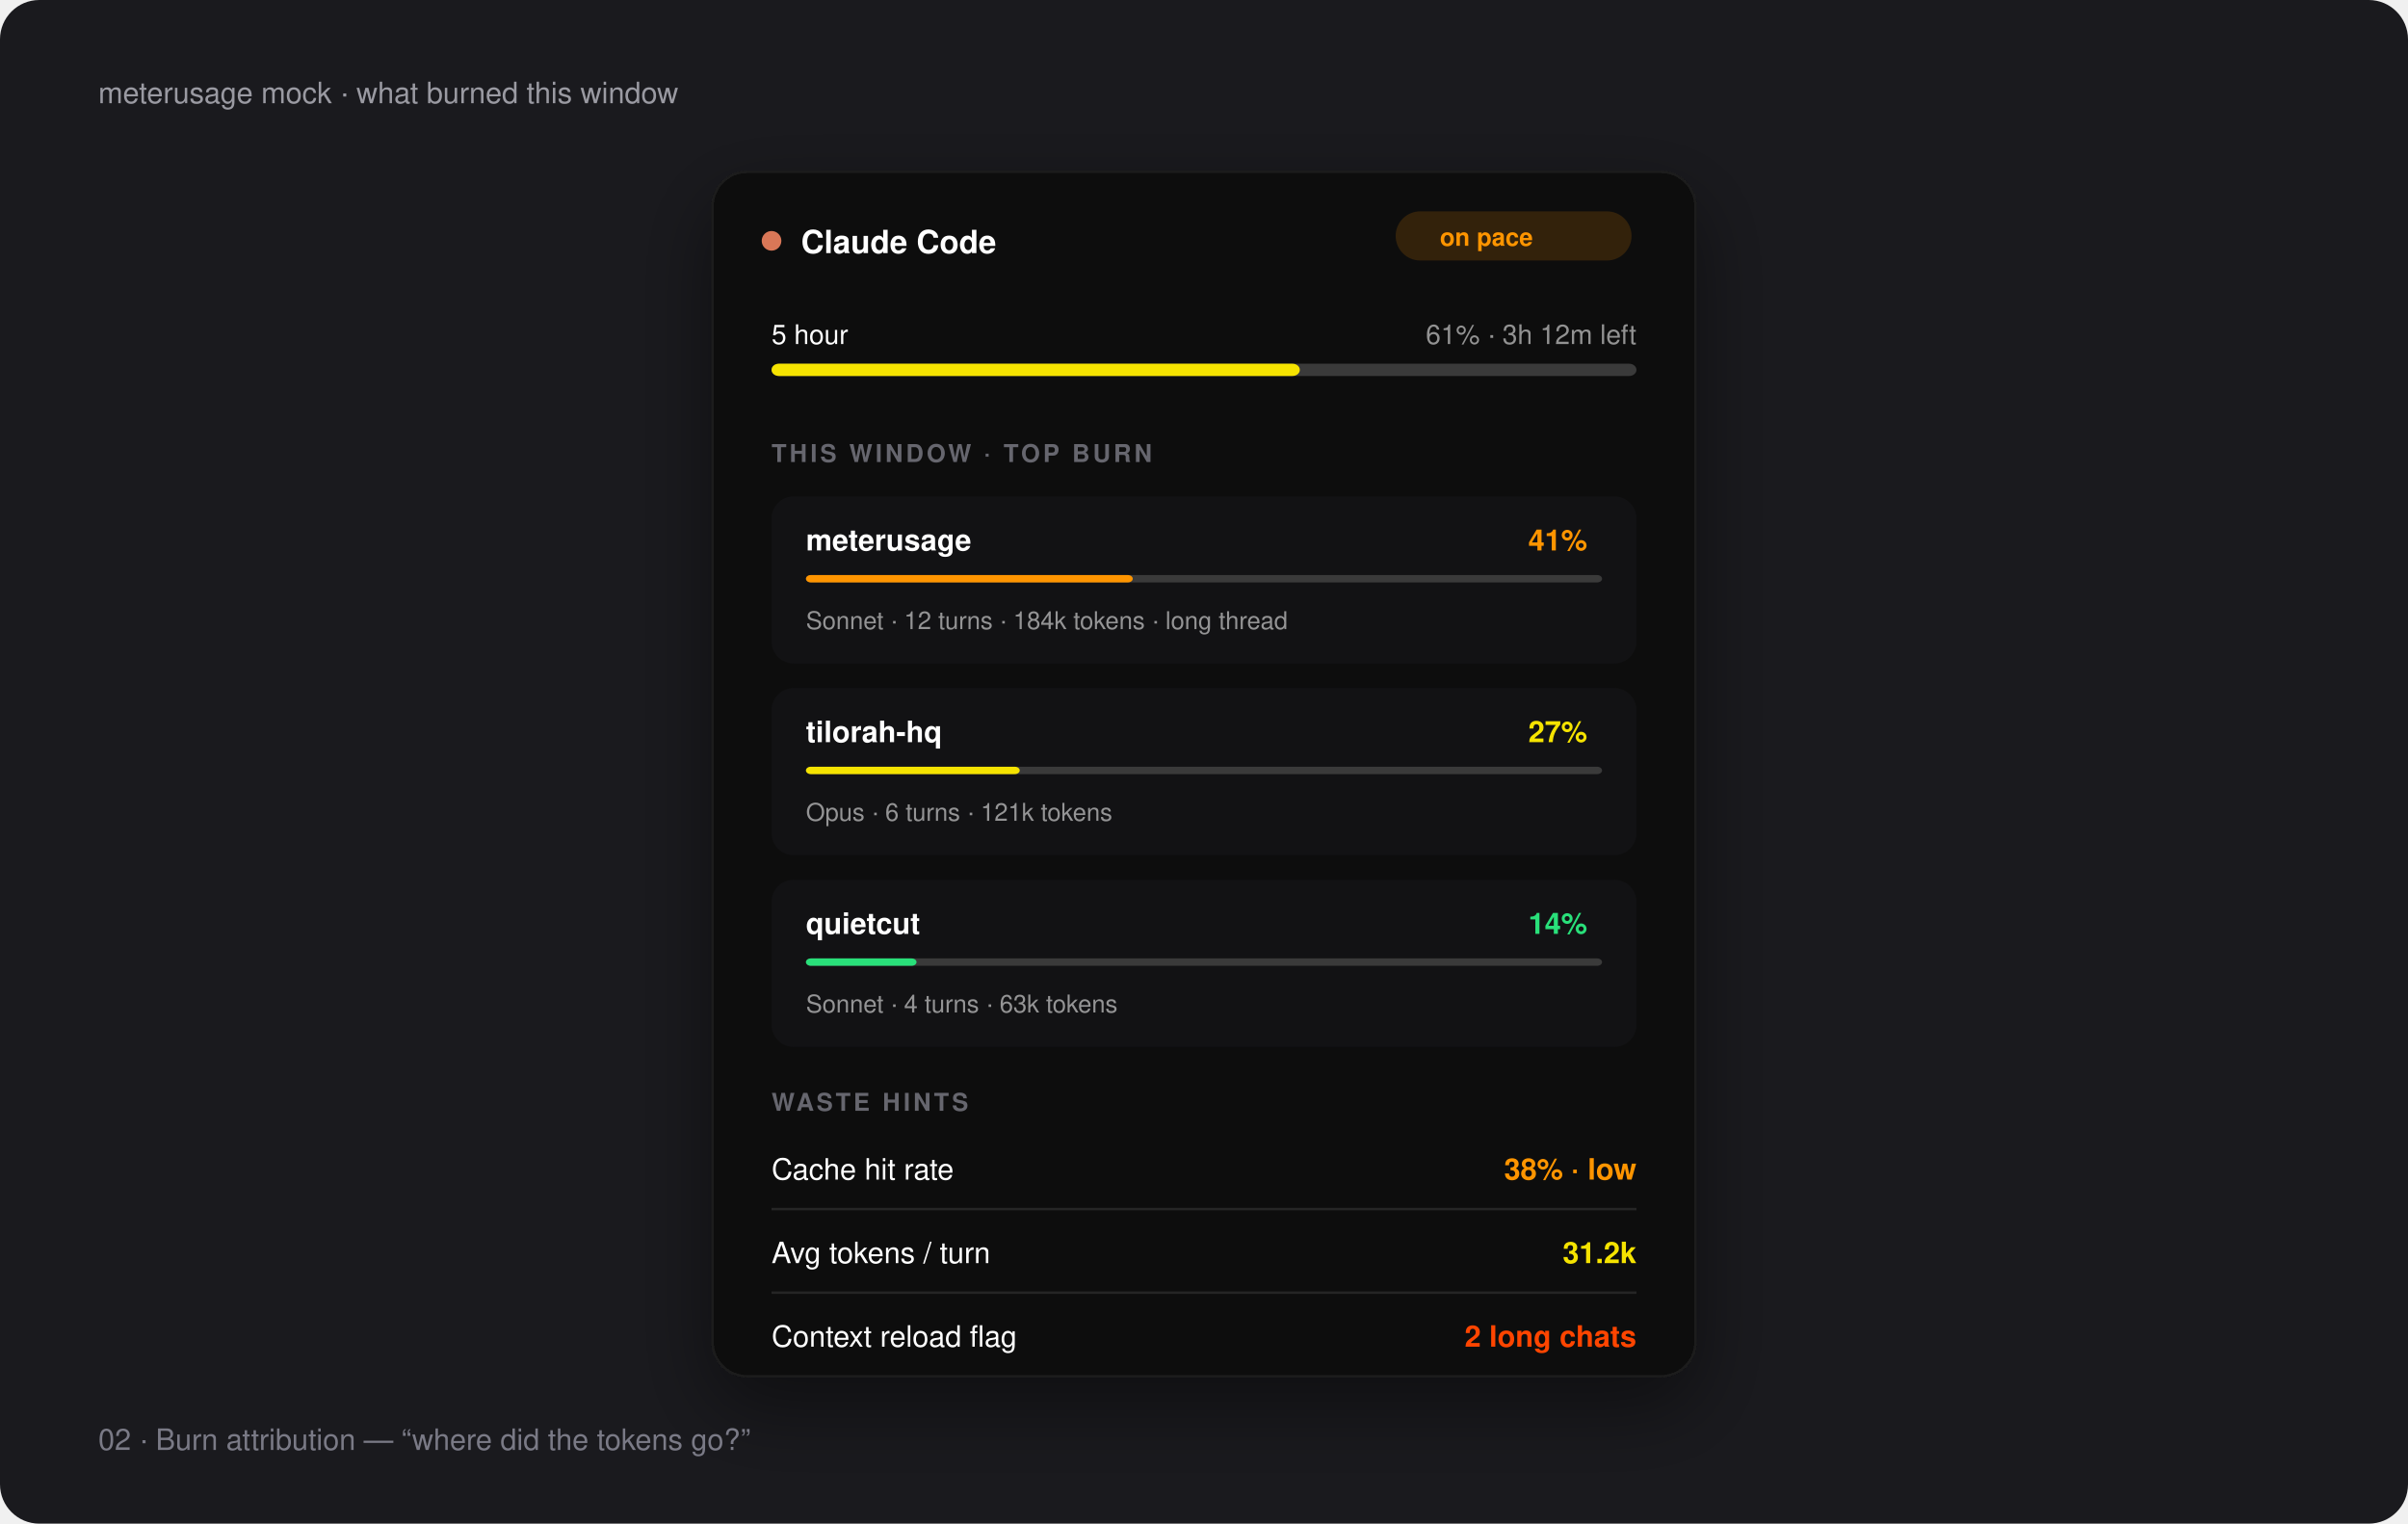
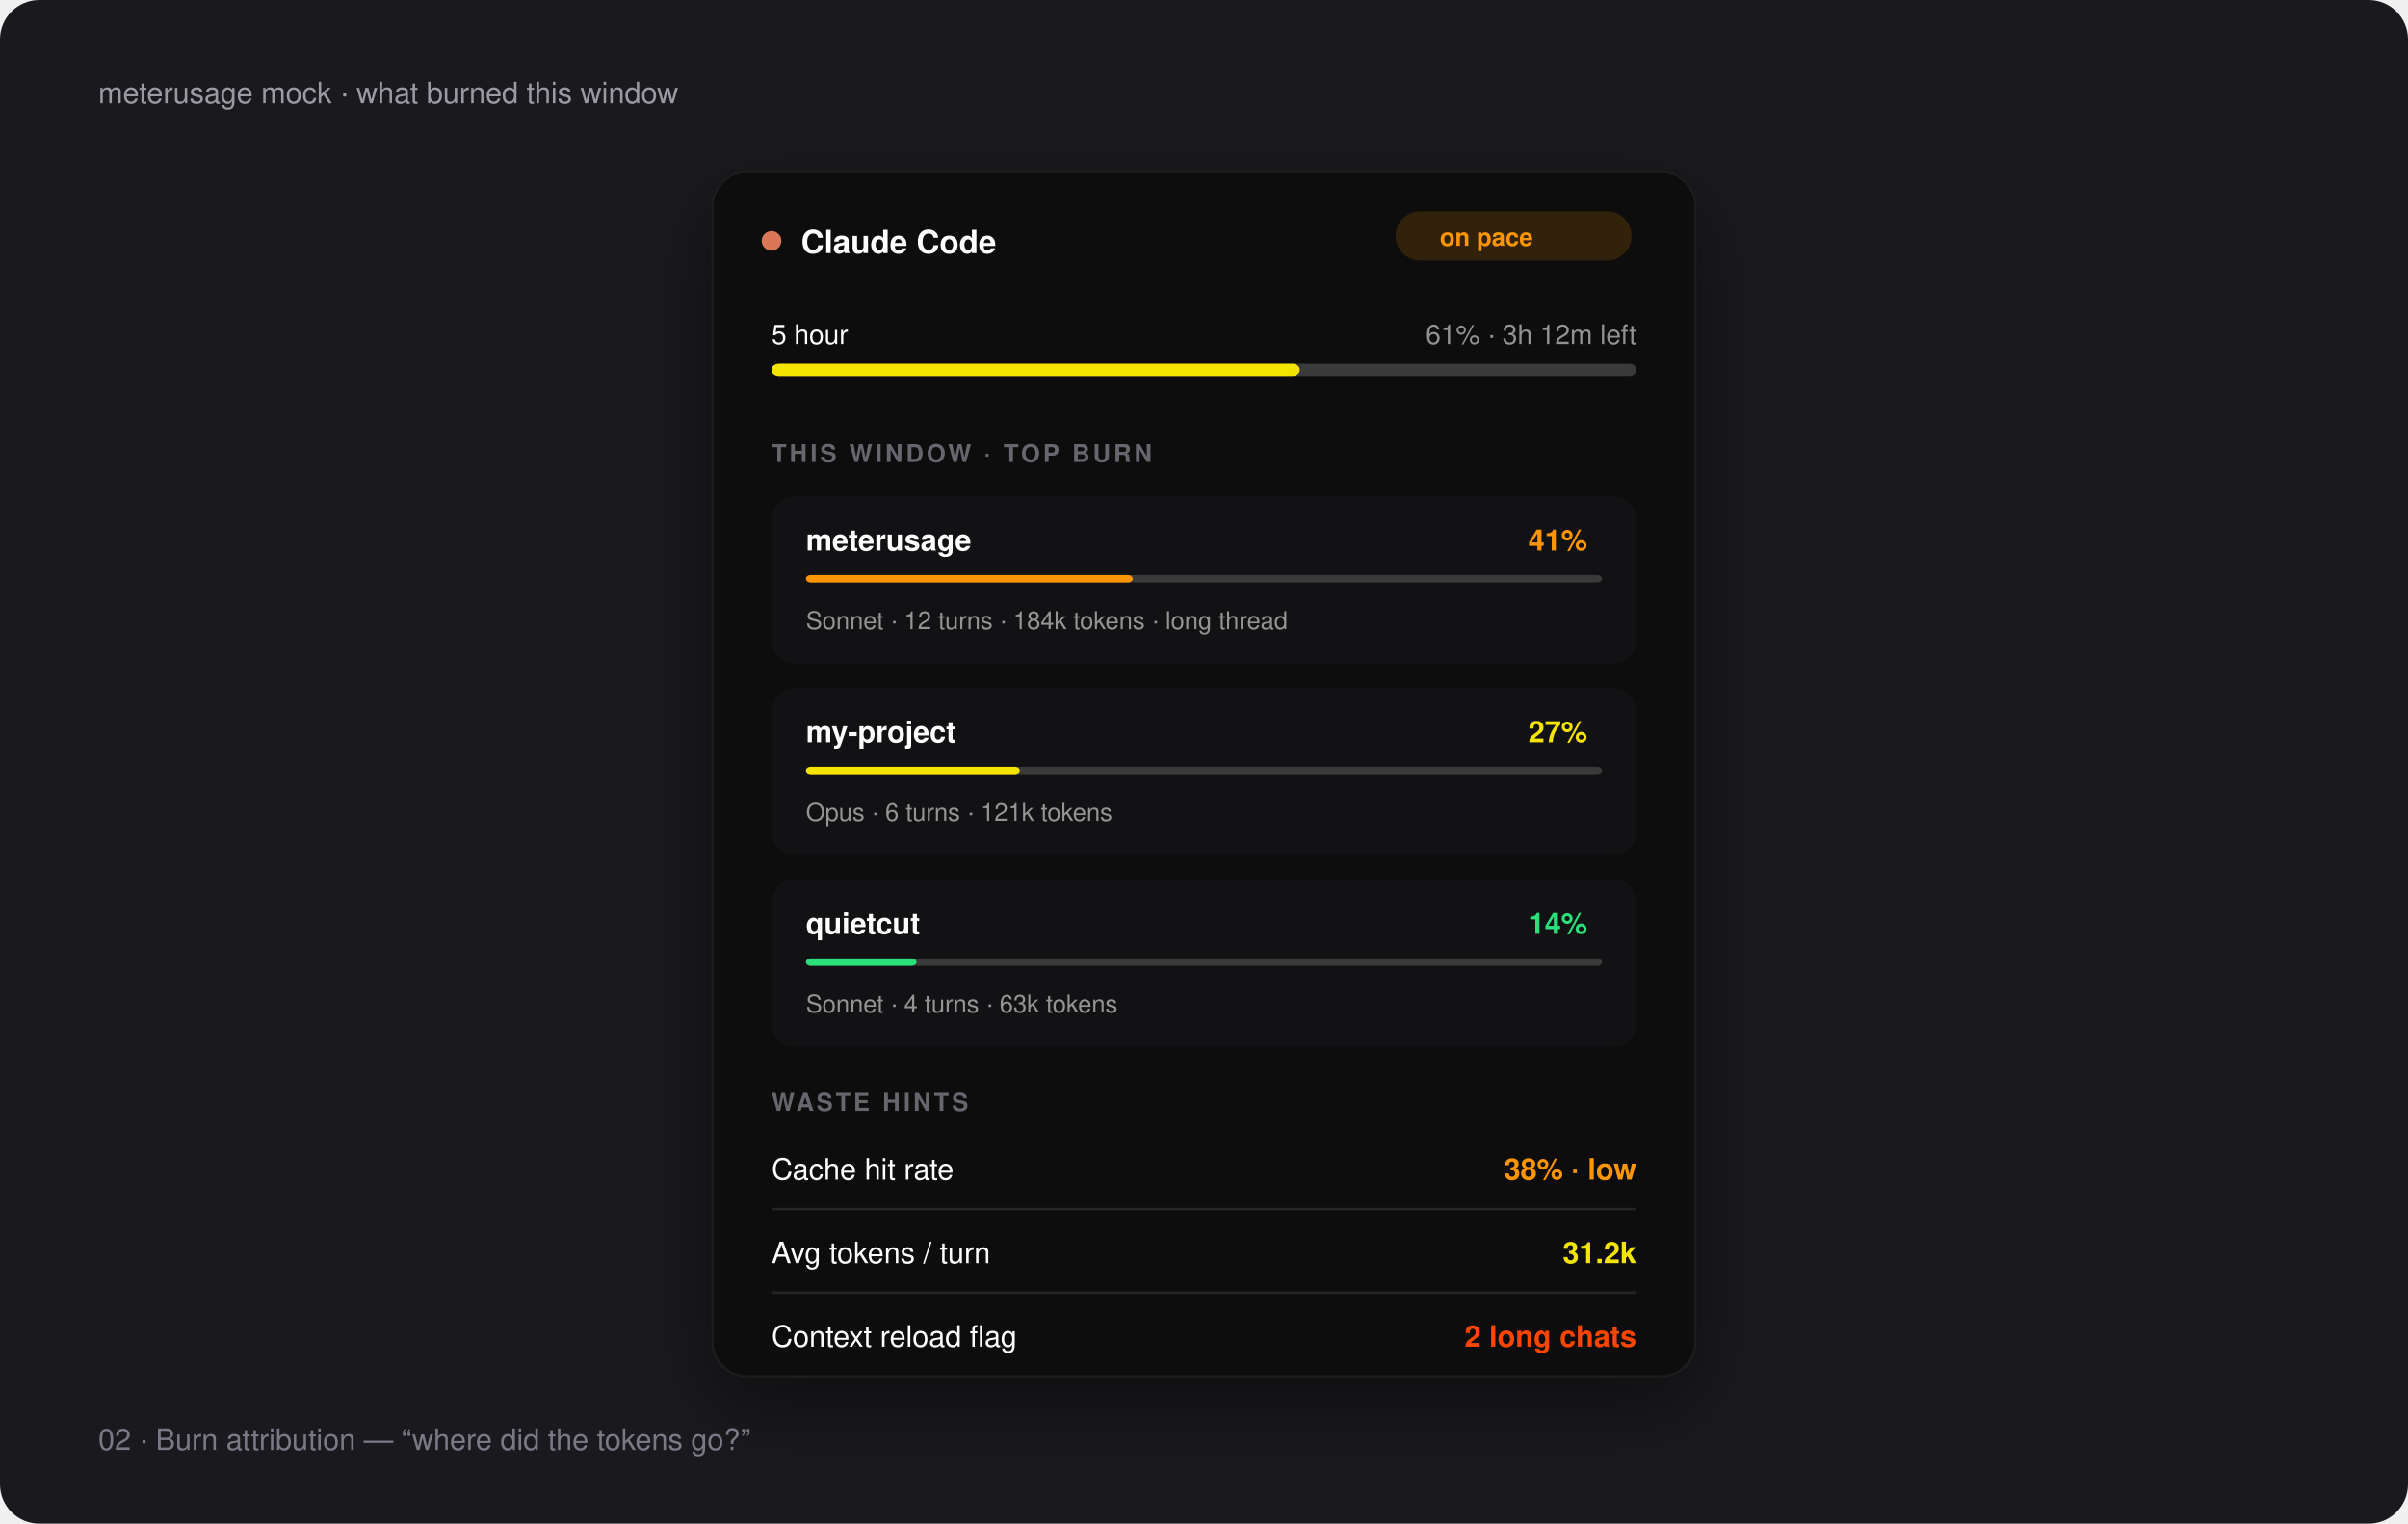
<svg xmlns="http://www.w3.org/2000/svg" width="980" height="620" viewBox="0 0 980 620">
  <defs>
    <filter id="shadow" x="-20%" y="-20%" width="140%" height="140%">
      <feDropShadow dx="0" dy="12" stdDeviation="16" flood-color="#000" flood-opacity="0.45" />
    </filter>
  </defs>
  <rect width="980" height="620" rx="16" fill="#1a1a1e" />
  <text x="40" y="42" fill="#9a9aa2" font-family="-apple-system, Helvetica, Arial, sans-serif" font-size="12">meterusage mock · what burned this window</text>
  <g filter="url(#shadow)">
    <rect x="290" y="70" width="400" height="490" rx="14" fill="#0a0a0a" stroke="#1c1c1c" />
  </g>
  <circle cx="314" cy="98" r="4" fill="#d97757" />
  <text x="326" y="103" fill="#fff" font-family="-apple-system, Helvetica, Arial, sans-serif" font-size="13" font-weight="600">Claude Code</text>
  <rect x="568" y="86" width="96" height="20" rx="10" fill="rgba(255,149,0,0.16)" />
  <text x="586" y="100" fill="#ff9500" font-family="-apple-system, Helvetica, Arial, sans-serif" font-size="10" font-weight="700">on pace</text>
  <text x="314" y="140" fill="#fff" font-family="-apple-system, Helvetica, Arial, sans-serif" font-size="11" font-weight="500">5 hour</text>
  <text x="666" y="140" fill="rgba(255,255,255,0.55)" font-family="-apple-system, Helvetica, Arial, sans-serif" font-size="11" text-anchor="end">61% · 3h 12m left</text>
  <rect x="314" y="148" width="352" height="5" rx="3" fill="#3a3a3a" />
  <rect x="314" y="148" width="215" height="5" rx="3" fill="#f5e300" />
  <text x="314" y="188" fill="#66666e" font-family="-apple-system, Helvetica, Arial, sans-serif" font-size="10" font-weight="700" letter-spacing="1.2">THIS WINDOW · TOP BURN</text>
  <rect x="314" y="202" width="352" height="68" rx="9" fill="#121214" />
  <text x="328" y="224" fill="#fff" font-family="-apple-system, Helvetica, Arial, sans-serif" font-size="12" font-weight="600">meterusage</text>
  <text x="646" y="224" fill="#ff9500" font-family="-apple-system, Helvetica, Arial, sans-serif" font-size="12" font-weight="700" text-anchor="end">41%</text>
  <rect x="328" y="234" width="324" height="3" rx="2" fill="#3a3a3a" />
  <rect x="328" y="234" width="133" height="3" rx="2" fill="#ff9500" />
  <text x="328" y="256" fill="rgba(255,255,255,0.55)" font-family="-apple-system, Helvetica, Arial, sans-serif" font-size="10">Sonnet · 12 turns · 184k tokens · long thread</text>
  <rect x="314" y="280" width="352" height="68" rx="9" fill="#121214" />
-   <text x="328" y="302" fill="#fff" font-family="-apple-system, Helvetica, Arial, sans-serif" font-size="12" font-weight="600">tilorah-hq</text>
+   <text x="328" y="302" fill="#fff" font-family="-apple-system, Helvetica, Arial, sans-serif" font-size="12" font-weight="600">my-project</text>
  <text x="646" y="302" fill="#f5e300" font-family="-apple-system, Helvetica, Arial, sans-serif" font-size="12" font-weight="700" text-anchor="end">27%</text>
  <rect x="328" y="312" width="324" height="3" rx="2" fill="#3a3a3a" />
  <rect x="328" y="312" width="87" height="3" rx="2" fill="#f5e300" />
  <text x="328" y="334" fill="rgba(255,255,255,0.55)" font-family="-apple-system, Helvetica, Arial, sans-serif" font-size="10">Opus · 6 turns · 121k tokens</text>
  <rect x="314" y="358" width="352" height="68" rx="9" fill="#121214" />
  <text x="328" y="380" fill="#fff" font-family="-apple-system, Helvetica, Arial, sans-serif" font-size="12" font-weight="600">quietcut</text>
  <text x="646" y="380" fill="#29e07a" font-family="-apple-system, Helvetica, Arial, sans-serif" font-size="12" font-weight="700" text-anchor="end">14%</text>
  <rect x="328" y="390" width="324" height="3" rx="2" fill="#3a3a3a" />
  <rect x="328" y="390" width="45" height="3" rx="2" fill="#29e07a" />
  <text x="328" y="412" fill="rgba(255,255,255,0.55)" font-family="-apple-system, Helvetica, Arial, sans-serif" font-size="10">Sonnet · 4 turns · 63k tokens</text>
  <text x="314" y="452" fill="#66666e" font-family="-apple-system, Helvetica, Arial, sans-serif" font-size="10" font-weight="700" letter-spacing="1.2">WASTE HINTS</text>
  <text x="314" y="480" fill="#fff" font-family="-apple-system, Helvetica, Arial, sans-serif" font-size="12">Cache hit rate</text>
  <text x="666" y="480" fill="#ff9500" font-family="-apple-system, Helvetica, Arial, sans-serif" font-size="12" font-weight="700" text-anchor="end">38% · low</text>
  <line x1="314" y1="492" x2="666" y2="492" stroke="rgba(255,255,255,0.10)" />
  <text x="314" y="514" fill="#fff" font-family="-apple-system, Helvetica, Arial, sans-serif" font-size="12">Avg tokens / turn</text>
  <text x="666" y="514" fill="#f5e300" font-family="-apple-system, Helvetica, Arial, sans-serif" font-size="12" font-weight="700" text-anchor="end">31.2k</text>
  <line x1="314" y1="526" x2="666" y2="526" stroke="rgba(255,255,255,0.10)" />
  <text x="314" y="548" fill="#fff" font-family="-apple-system, Helvetica, Arial, sans-serif" font-size="12">Context reload flag</text>
  <text x="666" y="548" fill="#ff4500" font-family="-apple-system, Helvetica, Arial, sans-serif" font-size="12" font-weight="700" text-anchor="end">2 long chats</text>
  <text x="40" y="590" fill="#7a7a86" font-family="-apple-system, Helvetica, Arial, sans-serif" font-size="12">02 · Burn attribution — “where did the tokens go?”</text>
</svg>
